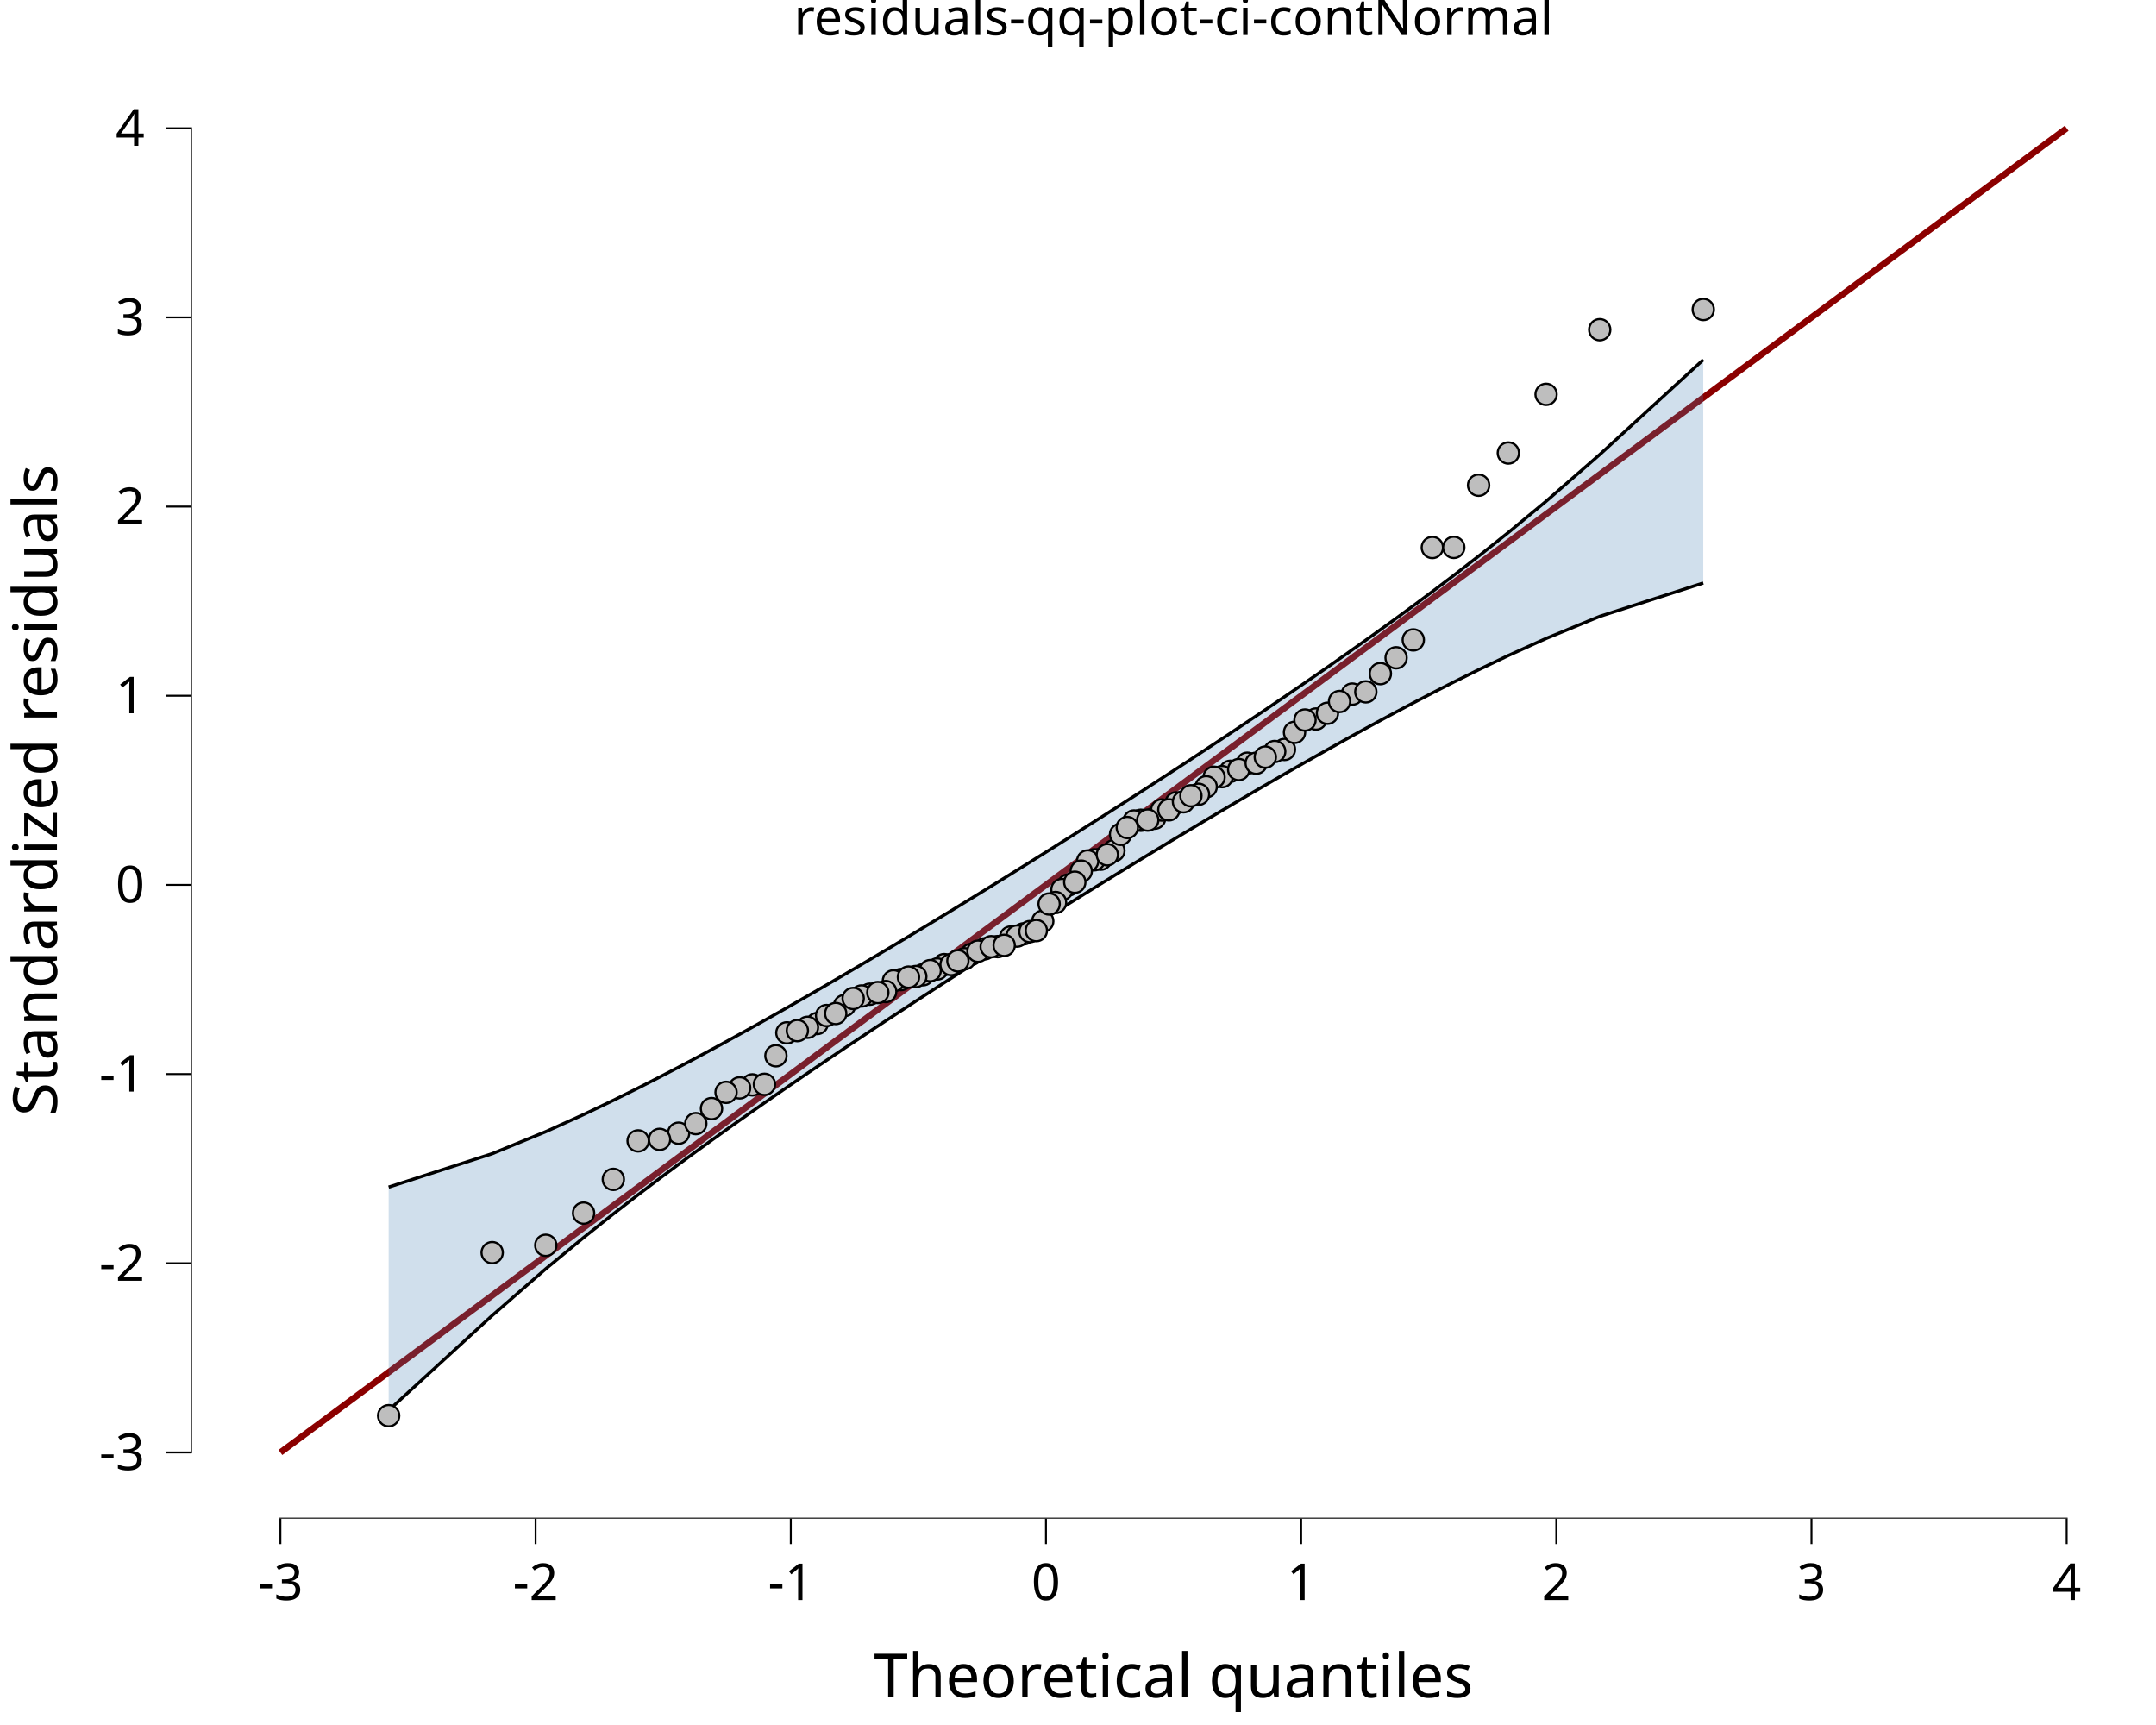
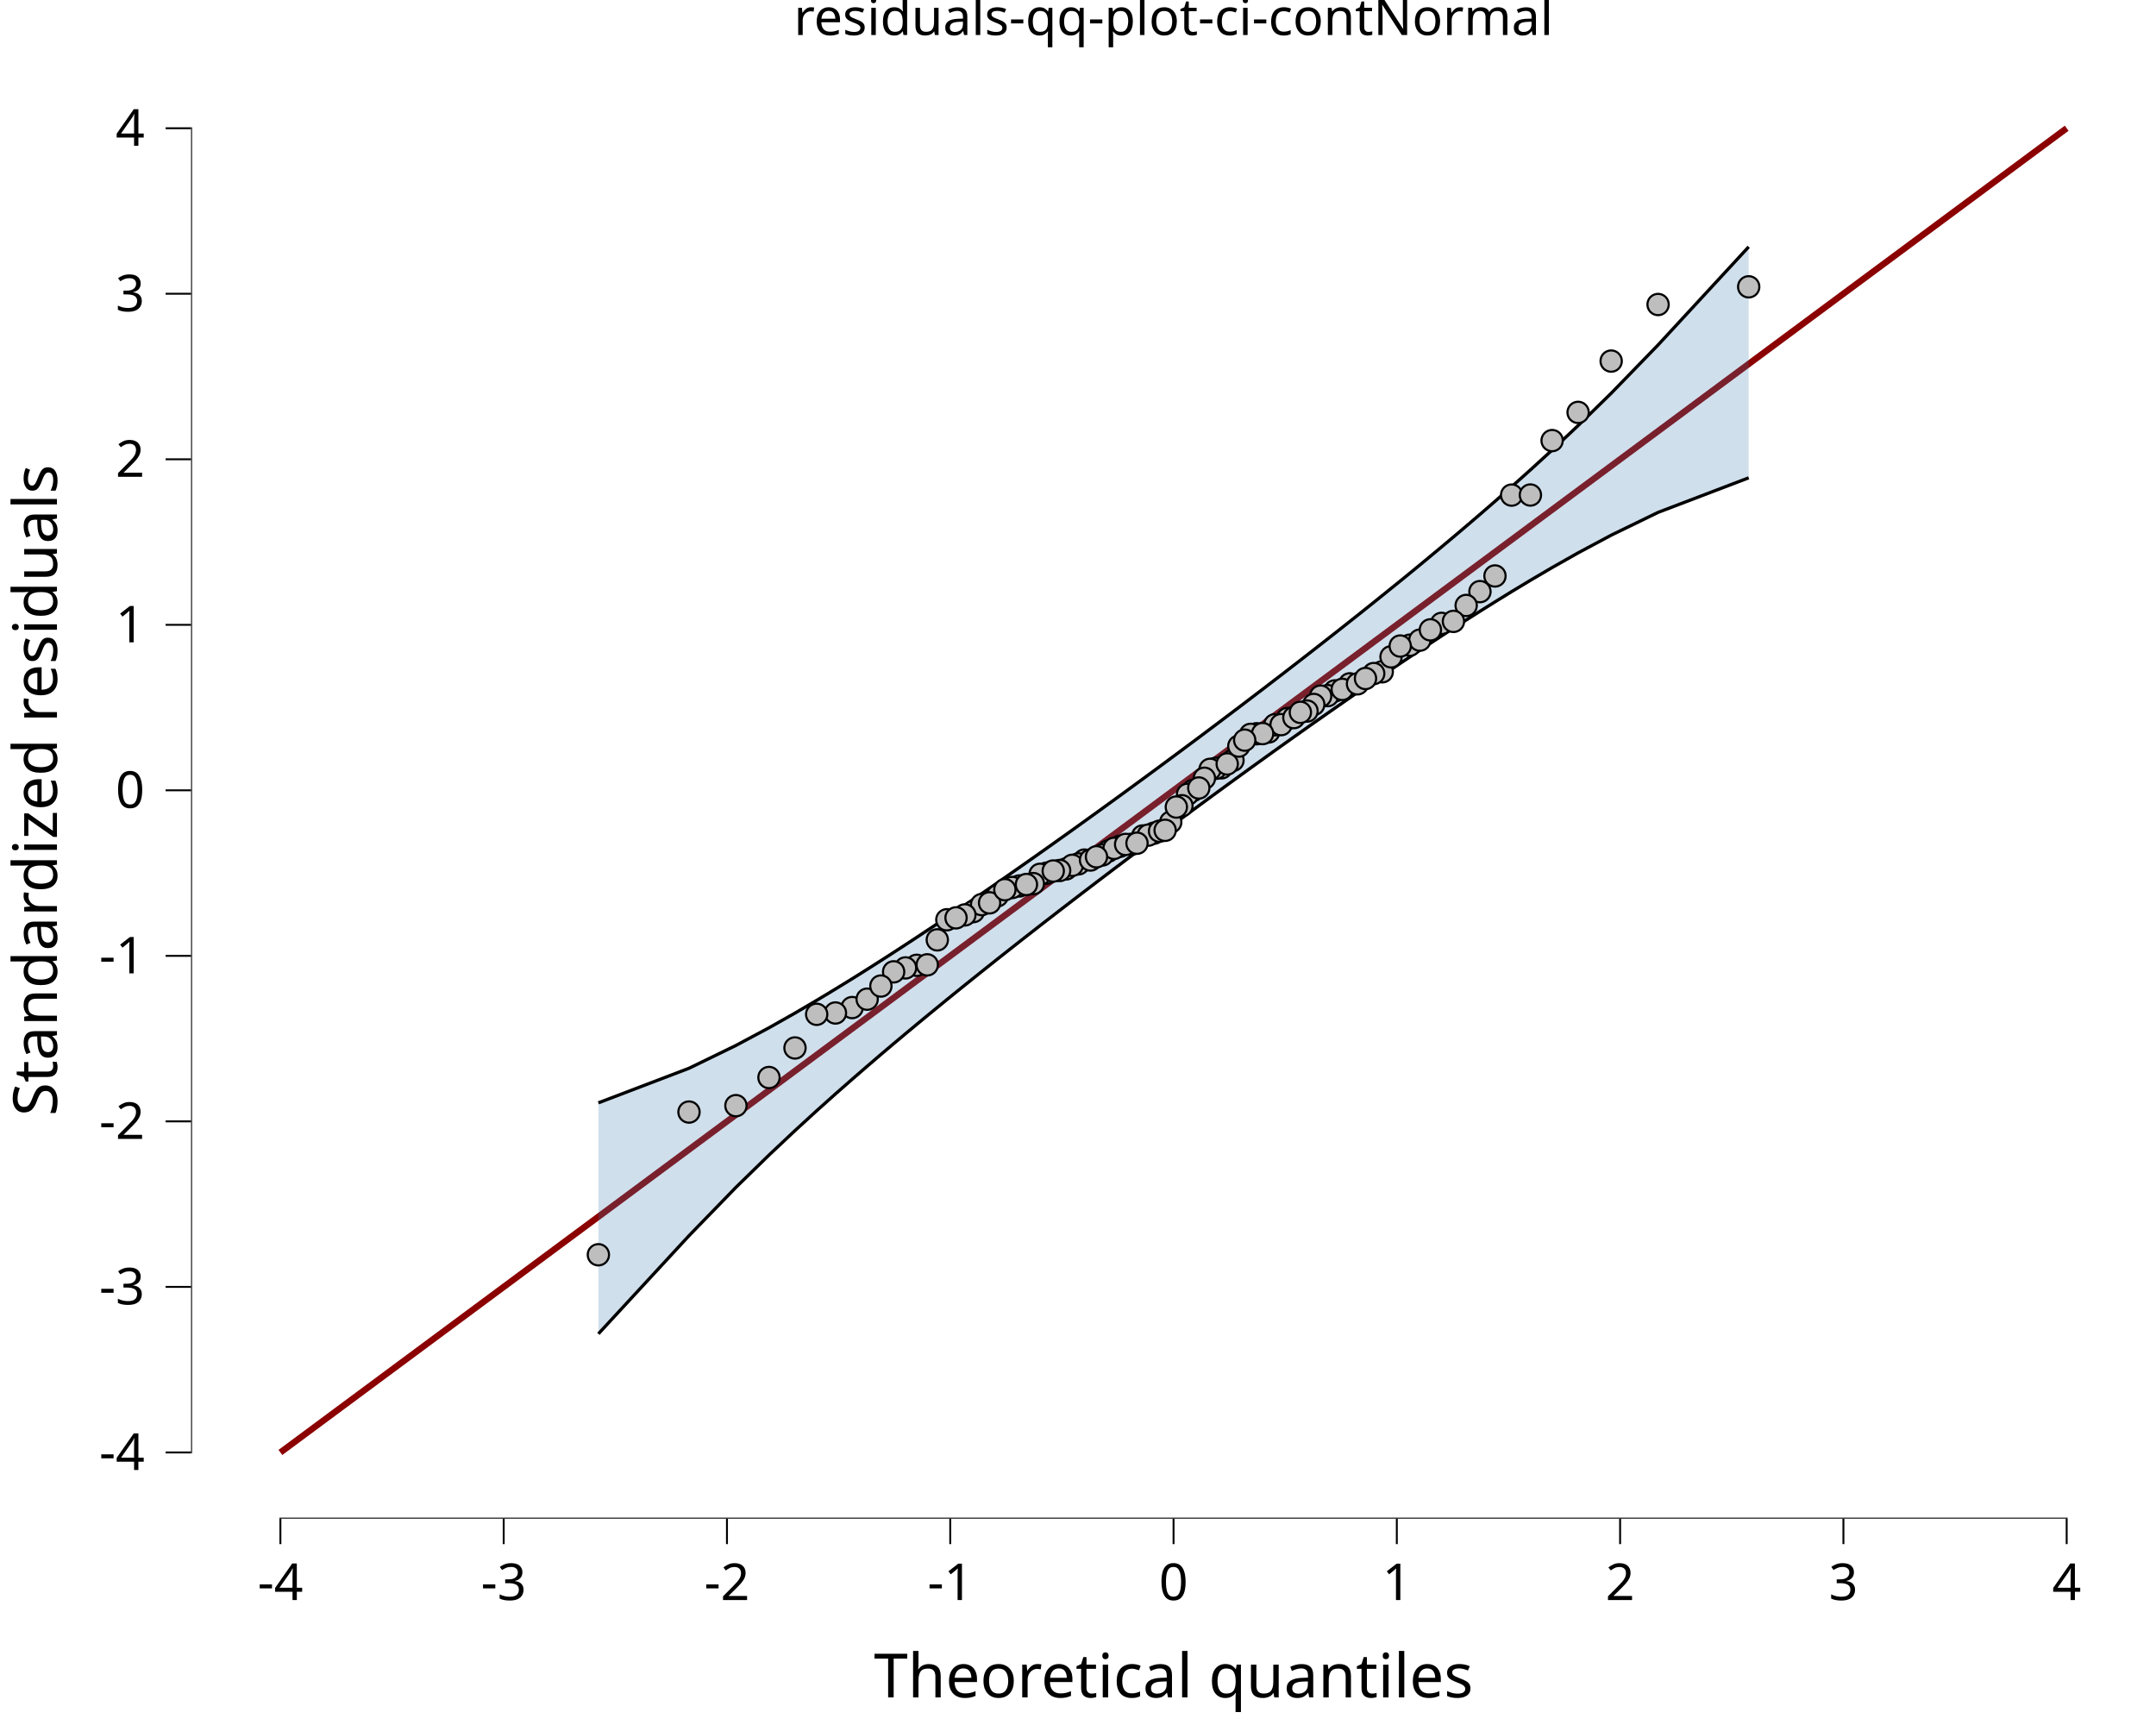
<svg xmlns="http://www.w3.org/2000/svg" class="svglite" data-engine-version="2.0" width="720.00pt" height="576.00pt" viewBox="0 0 720.00 576.00">
  <defs>
    <style type="text/css">
    .svglite line, .svglite polyline, .svglite polygon, .svglite path, .svglite rect, .svglite circle {
      fill: none;
      stroke: #000000;
      stroke-linecap: round;
      stroke-linejoin: round;
      stroke-miterlimit: 10.00;
    }
  </style>
  </defs>
  <rect width="100%" height="100%" style="stroke: none; fill: #FFFFFF;" />
  <defs>
    <clipPath id="cpMC4wMHw3MjAuMDB8MC4wMHw1NzYuMDA=">
      <rect x="0.00" y="0.00" width="720.00" height="576.00" />
    </clipPath>
  </defs>
  <g clip-path="url(#cpMC4wMHw3MjAuMDB8MC4wMHw1NzYuMDA=)">
    <rect x="0.00" y="0.00" width="720.00" height="576.00" style="stroke-width: 10.67; stroke: none;" />
  </g>
  <defs>
    <clipPath id="cpNjMuODF8NzIwLjAwfDIwLjcxfDUwNy4wOQ==">
      <rect x="63.81" y="20.71" width="656.19" height="486.39" />
    </clipPath>
  </defs>
  <g clip-path="url(#cpNjMuODF8NzIwLjAwfDIwLjcxfDUwNy4wOQ==)">
    <rect x="63.81" y="20.71" width="656.19" height="486.39" style="stroke-width: 10.67; stroke: none;" />
    <polyline points="93.64,484.99 690.17,42.82 " style="stroke-width: 2.13; stroke: #8B0000; stroke-linecap: butt;" />
-     <polygon points="129.79,396.39 164.36,385.23 182.27,377.87 194.89,372.16 204.82,367.42 213.10,363.31 220.27,359.66 226.62,356.35 232.36,353.31 237.61,350.48 242.47,347.84 247.00,345.35 251.26,342.99 255.29,340.73 259.12,338.57 262.78,336.50 266.28,334.50 269.65,332.57 272.90,330.70 276.04,328.88 279.09,327.11 282.04,325.38 284.92,323.69 287.73,322.04 290.47,320.42 293.15,318.83 295.78,317.27 298.36,315.73 300.89,314.22 303.38,312.73 305.83,311.25 308.24,309.80 310.63,308.36 312.98,306.93 315.31,305.52 317.61,304.12 319.89,302.73 322.14,301.35 324.38,299.98 326.60,298.62 328.81,297.26 331.00,295.91 333.18,294.57 335.35,293.23 337.51,291.89 339.66,290.55 341.81,289.21 343.95,287.88 346.09,286.54 348.23,285.21 350.36,283.87 352.50,282.53 354.64,281.18 356.78,279.83 358.93,278.47 361.08,277.11 363.24,275.74 365.41,274.36 367.59,272.98 369.79,271.58 371.99,270.17 374.21,268.75 376.45,267.31 378.71,265.86 380.99,264.40 383.29,262.91 385.61,261.41 387.97,259.88 390.35,258.33 392.76,256.76 395.22,255.16 397.71,253.53 400.24,251.86 402.81,250.17 405.44,248.43 408.12,246.66 410.87,244.84 413.67,242.97 416.55,241.04 419.51,239.06 422.55,237.01 425.69,234.88 428.94,232.67 432.31,230.37 435.81,227.97 439.47,225.45 443.30,222.79 447.33,219.97 451.59,216.97 456.12,213.75 460.98,210.27 466.23,206.47 471.97,202.27 478.33,197.54 485.49,192.12 493.78,185.71 503.71,177.81 516.32,167.38 534.23,151.78 568.81,120.12 568.81,194.67 534.23,205.82 516.32,213.19 503.71,218.89 493.78,223.64 485.49,227.74 478.33,231.40 471.97,234.71 466.23,237.75 460.98,240.57 456.12,243.21 451.59,245.70 447.33,248.07 443.30,250.32 439.47,252.48 435.81,254.55 432.31,256.55 428.94,258.48 425.69,260.35 422.55,262.17 419.51,263.94 416.55,265.67 413.67,267.36 410.87,269.01 408.12,270.63 405.44,272.22 402.81,273.78 400.24,275.32 397.71,276.83 395.22,278.32 392.76,279.80 390.35,281.25 387.97,282.69 385.61,284.12 383.29,285.53 380.99,286.93 378.71,288.32 376.45,289.70 374.21,291.07 371.99,292.43 369.79,293.79 367.59,295.14 365.41,296.48 363.24,297.83 361.08,299.17 358.93,300.50 356.78,301.84 354.64,303.17 352.50,304.51 350.36,305.85 348.23,307.18 346.09,308.53 343.95,309.87 341.81,311.22 339.66,312.58 337.51,313.94 335.35,315.31 333.18,316.69 331.00,318.07 328.81,319.47 326.60,320.88 324.38,322.30 322.14,323.74 319.89,325.19 317.61,326.66 315.31,328.14 312.98,329.65 310.63,331.17 308.24,332.72 305.83,334.29 303.38,335.90 300.89,337.53 298.36,339.19 295.78,340.88 293.15,342.62 290.47,344.39 287.73,346.22 284.92,348.09 282.04,350.01 279.09,352.00 276.04,354.05 272.90,356.17 269.65,358.38 266.28,360.68 262.78,363.08 259.12,365.60 255.29,368.26 251.26,371.08 247.00,374.08 242.47,377.30 237.61,380.78 232.36,384.58 226.62,388.79 220.27,393.51 213.10,398.94 204.82,405.35 194.89,413.25 182.27,423.67 164.36,439.27 129.79,470.93 " style="stroke-width: 0.00; stroke: none; stroke-linecap: butt; fill: #4682B4; fill-opacity: 0.25;" />
-     <polyline points="129.79,396.39 164.36,385.23 182.27,377.87 194.89,372.16 204.82,367.42 213.10,363.31 220.27,359.66 226.62,356.35 232.36,353.31 237.61,350.48 242.47,347.84 247.00,345.35 251.26,342.99 255.29,340.73 259.12,338.57 262.78,336.50 266.28,334.50 269.65,332.57 272.90,330.70 276.04,328.88 279.09,327.11 282.04,325.38 284.92,323.69 287.73,322.04 290.47,320.42 293.15,318.83 295.78,317.27 298.36,315.73 300.89,314.22 303.38,312.73 305.83,311.25 308.24,309.80 310.63,308.36 312.98,306.93 315.31,305.52 317.61,304.12 319.89,302.73 322.14,301.35 324.38,299.98 326.60,298.62 328.81,297.26 331.00,295.91 333.18,294.57 335.35,293.23 337.51,291.89 339.66,290.55 341.81,289.21 343.95,287.88 346.09,286.54 348.23,285.21 350.36,283.87 352.50,282.53 354.64,281.18 356.78,279.83 358.93,278.47 361.08,277.11 363.24,275.74 365.41,274.36 367.59,272.98 369.79,271.58 371.99,270.17 374.21,268.75 376.45,267.31 378.71,265.86 380.99,264.40 383.29,262.91 385.61,261.41 387.97,259.88 390.35,258.33 392.76,256.76 395.22,255.16 397.71,253.53 400.24,251.86 402.81,250.17 405.44,248.43 408.12,246.66 410.87,244.84 413.67,242.97 416.55,241.04 419.51,239.06 422.55,237.01 425.69,234.88 428.94,232.67 432.31,230.37 435.81,227.97 439.47,225.45 443.30,222.79 447.33,219.97 451.59,216.97 456.12,213.75 460.98,210.27 466.23,206.47 471.97,202.27 478.33,197.54 485.49,192.12 493.78,185.71 503.71,177.81 516.32,167.38 534.23,151.78 568.81,120.12 " style="stroke-width: 1.07; stroke-linecap: butt;" />
-     <polyline points="568.81,194.67 534.23,205.82 516.32,213.19 503.71,218.89 493.78,223.64 485.49,227.74 478.33,231.40 471.97,234.71 466.23,237.75 460.98,240.57 456.12,243.21 451.59,245.70 447.33,248.07 443.30,250.32 439.47,252.48 435.81,254.55 432.31,256.55 428.94,258.48 425.69,260.35 422.55,262.17 419.51,263.94 416.55,265.67 413.67,267.36 410.87,269.01 408.12,270.63 405.44,272.22 402.81,273.78 400.24,275.32 397.71,276.83 395.22,278.32 392.76,279.80 390.35,281.25 387.97,282.69 385.61,284.12 383.29,285.53 380.99,286.93 378.71,288.32 376.45,289.70 374.21,291.07 371.99,292.43 369.79,293.79 367.59,295.14 365.41,296.48 363.24,297.83 361.08,299.17 358.93,300.50 356.78,301.84 354.64,303.17 352.50,304.51 350.36,305.85 348.23,307.18 346.09,308.53 343.95,309.87 341.81,311.22 339.66,312.58 337.51,313.94 335.35,315.31 333.18,316.69 331.00,318.07 328.81,319.47 326.60,320.88 324.38,322.30 322.14,323.74 319.89,325.19 317.61,326.66 315.31,328.14 312.98,329.65 310.63,331.17 308.24,332.72 305.83,334.29 303.38,335.90 300.89,337.53 298.36,339.19 295.78,340.88 293.15,342.62 290.47,344.39 287.73,346.22 284.92,348.09 282.04,350.01 279.09,352.00 276.04,354.05 272.90,356.17 269.65,358.38 266.28,360.68 262.78,363.08 259.12,365.60 255.29,368.26 251.26,371.08 247.00,374.08 242.47,377.30 237.61,380.78 232.36,384.58 226.62,388.79 220.27,393.51 213.10,398.94 204.82,405.35 194.89,413.25 182.27,423.67 164.36,439.27 129.79,470.93 " style="stroke-width: 1.07; stroke-linecap: butt;" />
-     <circle cx="439.47" cy="240.09" r="3.56" style="stroke-width: 0.71; fill: #BEBEBE;" />
-     <circle cx="204.82" cy="393.81" r="3.56" style="stroke-width: 0.71; fill: #BEBEBE;" />
-     <circle cx="478.33" cy="182.82" r="3.56" style="stroke-width: 0.71; fill: #BEBEBE;" />
-     <circle cx="471.97" cy="213.68" r="3.56" style="stroke-width: 0.71; fill: #BEBEBE;" />
-     <circle cx="328.81" cy="316.84" r="3.56" style="stroke-width: 0.71; fill: #BEBEBE;" />
-     <circle cx="226.62" cy="378.39" r="3.56" style="stroke-width: 0.71; fill: #BEBEBE;" />
-     <circle cx="308.24" cy="325.49" r="3.56" style="stroke-width: 0.71; fill: #BEBEBE;" />
-     <circle cx="315.31" cy="322.10" r="3.56" style="stroke-width: 0.71; fill: #BEBEBE;" />
-     <circle cx="367.59" cy="286.90" r="3.56" style="stroke-width: 0.71; fill: #BEBEBE;" />
-     <circle cx="290.47" cy="331.98" r="3.56" style="stroke-width: 0.71; fill: #BEBEBE;" />
-     <circle cx="428.94" cy="250.25" r="3.56" style="stroke-width: 0.71; fill: #BEBEBE;" />
-     <circle cx="432.31" cy="244.54" r="3.56" style="stroke-width: 0.71; fill: #BEBEBE;" />
-     <circle cx="251.26" cy="362.26" r="3.56" style="stroke-width: 0.71; fill: #BEBEBE;" />
-     <circle cx="333.18" cy="316.09" r="3.56" style="stroke-width: 0.71; fill: #BEBEBE;" />
-     <circle cx="182.27" cy="415.82" r="3.56" style="stroke-width: 0.71; fill: #BEBEBE;" />
-     <circle cx="312.98" cy="323.56" r="3.56" style="stroke-width: 0.71; fill: #BEBEBE;" />
-     <circle cx="410.87" cy="257.55" r="3.56" style="stroke-width: 0.71; fill: #BEBEBE;" />
-     <circle cx="416.55" cy="254.85" r="3.56" style="stroke-width: 0.71; fill: #BEBEBE;" />
-     <circle cx="247.00" cy="363.26" r="3.56" style="stroke-width: 0.71; fill: #BEBEBE;" />
-     <circle cx="466.23" cy="219.65" r="3.56" style="stroke-width: 0.71; fill: #BEBEBE;" />
-     <circle cx="310.63" cy="324.10" r="3.56" style="stroke-width: 0.71; fill: #BEBEBE;" />
-     <circle cx="341.81" cy="311.83" r="3.56" style="stroke-width: 0.71; fill: #BEBEBE;" />
-     <circle cx="365.41" cy="287.10" r="3.56" style="stroke-width: 0.71; fill: #BEBEBE;" />
-     <circle cx="363.24" cy="287.48" r="3.56" style="stroke-width: 0.71; fill: #BEBEBE;" />
-     <circle cx="516.32" cy="131.68" r="3.56" style="stroke-width: 0.71; fill: #BEBEBE;" />
-     <circle cx="356.78" cy="295.52" r="3.56" style="stroke-width: 0.71; fill: #BEBEBE;" />
-     <circle cx="354.64" cy="297.03" r="3.56" style="stroke-width: 0.71; fill: #BEBEBE;" />
-     <circle cx="232.36" cy="375.19" r="3.56" style="stroke-width: 0.71; fill: #BEBEBE;" />
-     <circle cx="443.30" cy="238.17" r="3.56" style="stroke-width: 0.71; fill: #BEBEBE;" />
-     <circle cx="385.61" cy="273.21" r="3.56" style="stroke-width: 0.71; fill: #BEBEBE;" />
-     <circle cx="242.47" cy="364.75" r="3.56" style="stroke-width: 0.71; fill: #BEBEBE;" />
-     <circle cx="352.50" cy="301.36" r="3.56" style="stroke-width: 0.71; fill: #BEBEBE;" />
-     <circle cx="435.81" cy="240.43" r="3.56" style="stroke-width: 0.71; fill: #BEBEBE;" />
-     <circle cx="392.76" cy="268.09" r="3.56" style="stroke-width: 0.71; fill: #BEBEBE;" />
-     <circle cx="317.61" cy="322.08" r="3.56" style="stroke-width: 0.71; fill: #BEBEBE;" />
-     <circle cx="451.59" cy="231.77" r="3.56" style="stroke-width: 0.71; fill: #BEBEBE;" />
-     <circle cx="348.23" cy="307.61" r="3.56" style="stroke-width: 0.71; fill: #BEBEBE;" />
-     <circle cx="485.49" cy="182.78" r="3.56" style="stroke-width: 0.71; fill: #BEBEBE;" />
-     <circle cx="350.36" cy="301.86" r="3.56" style="stroke-width: 0.71; fill: #BEBEBE;" />
-     <circle cx="324.38" cy="318.68" r="3.56" style="stroke-width: 0.71; fill: #BEBEBE;" />
-     <circle cx="272.90" cy="341.77" r="3.56" style="stroke-width: 0.71; fill: #BEBEBE;" />
-     <circle cx="237.61" cy="370.17" r="3.56" style="stroke-width: 0.71; fill: #BEBEBE;" />
-     <circle cx="322.14" cy="320.15" r="3.56" style="stroke-width: 0.71; fill: #BEBEBE;" />
-     <circle cx="337.51" cy="312.90" r="3.56" style="stroke-width: 0.71; fill: #BEBEBE;" />
-     <circle cx="276.04" cy="339.10" r="3.56" style="stroke-width: 0.71; fill: #BEBEBE;" />
-     <circle cx="460.98" cy="224.94" r="3.56" style="stroke-width: 0.71; fill: #BEBEBE;" />
-     <circle cx="326.60" cy="317.63" r="3.56" style="stroke-width: 0.71; fill: #BEBEBE;" />
-     <circle cx="425.69" cy="250.93" r="3.56" style="stroke-width: 0.71; fill: #BEBEBE;" />
-     <circle cx="129.79" cy="472.72" r="3.56" style="stroke-width: 0.71; fill: #BEBEBE;" />
-     <circle cx="371.99" cy="284.05" r="3.56" style="stroke-width: 0.71; fill: #BEBEBE;" />
-     <circle cx="300.89" cy="327.09" r="3.56" style="stroke-width: 0.71; fill: #BEBEBE;" />
-     <circle cx="220.27" cy="380.45" r="3.56" style="stroke-width: 0.71; fill: #BEBEBE;" />
-     <circle cx="456.12" cy="231.02" r="3.56" style="stroke-width: 0.71; fill: #BEBEBE;" />
-     <circle cx="339.66" cy="312.58" r="3.56" style="stroke-width: 0.71; fill: #BEBEBE;" />
-     <circle cx="568.81" cy="103.34" r="3.56" style="stroke-width: 0.71; fill: #BEBEBE;" />
-     <circle cx="282.04" cy="335.76" r="3.56" style="stroke-width: 0.71; fill: #BEBEBE;" />
-     <circle cx="380.99" cy="273.89" r="3.56" style="stroke-width: 0.71; fill: #BEBEBE;" />
-     <circle cx="387.97" cy="270.47" r="3.56" style="stroke-width: 0.71; fill: #BEBEBE;" />
-     <circle cx="369.79" cy="285.42" r="3.56" style="stroke-width: 0.71; fill: #BEBEBE;" />
-     <circle cx="408.12" cy="259.34" r="3.56" style="stroke-width: 0.71; fill: #BEBEBE;" />
-     <circle cx="447.33" cy="234.24" r="3.56" style="stroke-width: 0.71; fill: #BEBEBE;" />
-     <circle cx="255.29" cy="362.07" r="3.56" style="stroke-width: 0.71; fill: #BEBEBE;" />
-     <circle cx="213.10" cy="380.96" r="3.56" style="stroke-width: 0.71; fill: #BEBEBE;" />
-     <circle cx="503.71" cy="151.26" r="3.56" style="stroke-width: 0.71; fill: #BEBEBE;" />
-     <circle cx="390.35" cy="270.42" r="3.56" style="stroke-width: 0.71; fill: #BEBEBE;" />
-     <circle cx="269.65" cy="343.03" r="3.56" style="stroke-width: 0.71; fill: #BEBEBE;" />
-     <circle cx="493.78" cy="162.02" r="3.56" style="stroke-width: 0.71; fill: #BEBEBE;" />
-     <circle cx="405.44" cy="259.54" r="3.56" style="stroke-width: 0.71; fill: #BEBEBE;" />
-     <circle cx="279.09" cy="338.42" r="3.56" style="stroke-width: 0.71; fill: #BEBEBE;" />
-     <circle cx="413.67" cy="256.96" r="3.56" style="stroke-width: 0.71; fill: #BEBEBE;" />
-     <circle cx="298.36" cy="327.53" r="3.56" style="stroke-width: 0.71; fill: #BEBEBE;" />
-     <circle cx="287.73" cy="332.57" r="3.56" style="stroke-width: 0.71; fill: #BEBEBE;" />
-     <circle cx="361.08" cy="290.88" r="3.56" style="stroke-width: 0.71; fill: #BEBEBE;" />
-     <circle cx="262.78" cy="344.88" r="3.56" style="stroke-width: 0.71; fill: #BEBEBE;" />
-     <circle cx="164.36" cy="418.27" r="3.56" style="stroke-width: 0.71; fill: #BEBEBE;" />
-     <circle cx="395.22" cy="267.73" r="3.56" style="stroke-width: 0.71; fill: #BEBEBE;" />
-     <circle cx="305.83" cy="326.08" r="3.56" style="stroke-width: 0.71; fill: #BEBEBE;" />
-     <circle cx="402.81" cy="262.72" r="3.56" style="stroke-width: 0.71; fill: #BEBEBE;" />
-     <circle cx="259.12" cy="352.54" r="3.56" style="stroke-width: 0.71; fill: #BEBEBE;" />
-     <circle cx="400.24" cy="265.23" r="3.56" style="stroke-width: 0.71; fill: #BEBEBE;" />
-     <circle cx="295.78" cy="331.09" r="3.56" style="stroke-width: 0.71; fill: #BEBEBE;" />
-     <circle cx="419.51" cy="254.85" r="3.56" style="stroke-width: 0.71; fill: #BEBEBE;" />
-     <circle cx="534.23" cy="110.09" r="3.56" style="stroke-width: 0.71; fill: #BEBEBE;" />
-     <circle cx="343.95" cy="311.07" r="3.56" style="stroke-width: 0.71; fill: #BEBEBE;" />
-     <circle cx="303.38" cy="326.27" r="3.56" style="stroke-width: 0.71; fill: #BEBEBE;" />
-     <circle cx="378.71" cy="274.13" r="3.56" style="stroke-width: 0.71; fill: #BEBEBE;" />
-     <circle cx="383.29" cy="273.84" r="3.56" style="stroke-width: 0.71; fill: #BEBEBE;" />
-     <circle cx="374.21" cy="278.60" r="3.56" style="stroke-width: 0.71; fill: #BEBEBE;" />
-     <circle cx="266.28" cy="344.14" r="3.56" style="stroke-width: 0.71; fill: #BEBEBE;" />
-     <circle cx="284.92" cy="333.40" r="3.56" style="stroke-width: 0.71; fill: #BEBEBE;" />
-     <circle cx="194.89" cy="405.07" r="3.56" style="stroke-width: 0.71; fill: #BEBEBE;" />
-     <circle cx="346.09" cy="310.74" r="3.56" style="stroke-width: 0.71; fill: #BEBEBE;" />
-     <circle cx="376.45" cy="276.32" r="3.56" style="stroke-width: 0.71; fill: #BEBEBE;" />
-     <circle cx="331.00" cy="316.12" r="3.56" style="stroke-width: 0.71; fill: #BEBEBE;" />
-     <circle cx="358.93" cy="294.58" r="3.56" style="stroke-width: 0.71; fill: #BEBEBE;" />
-     <circle cx="422.55" cy="252.81" r="3.56" style="stroke-width: 0.71; fill: #BEBEBE;" />
-     <circle cx="335.35" cy="315.67" r="3.56" style="stroke-width: 0.71; fill: #BEBEBE;" />
-     <circle cx="319.89" cy="320.85" r="3.56" style="stroke-width: 0.71; fill: #BEBEBE;" />
-     <circle cx="293.15" cy="331.42" r="3.56" style="stroke-width: 0.71; fill: #BEBEBE;" />
-     <circle cx="397.71" cy="265.72" r="3.56" style="stroke-width: 0.71; fill: #BEBEBE;" />
+     <polygon points="199.83,368.25 230.09,356.71 245.76,349.09 256.80,343.19 265.49,338.28 272.73,334.03 279.00,330.25 284.57,326.83 289.59,323.68 294.18,320.76 298.43,318.03 302.40,315.45 306.13,313.00 309.65,310.67 313.01,308.44 316.20,306.29 319.27,304.23 322.22,302.23 325.06,300.29 327.81,298.41 330.47,296.58 333.06,294.79 335.58,293.04 338.03,291.33 340.43,289.66 342.78,288.01 345.08,286.40 347.33,284.81 349.55,283.24 351.73,281.70 353.87,280.17 355.99,278.67 358.07,277.18 360.13,275.70 362.16,274.24 364.18,272.79 366.17,271.36 368.15,269.93 370.10,268.51 372.05,267.10 373.98,265.70 375.90,264.30 377.80,262.91 379.70,261.52 381.59,260.14 383.48,258.75 385.36,257.37 387.23,255.99 389.10,254.61 390.97,253.22 392.84,251.84 394.71,250.45 396.58,249.06 398.46,247.66 400.34,246.26 402.22,244.85 404.11,243.43 406.01,242.01 407.92,240.57 409.83,239.13 411.76,237.67 413.71,236.20 415.67,234.71 417.64,233.21 419.63,231.69 421.65,230.16 423.68,228.60 425.74,227.02 427.83,225.42 429.94,223.79 432.09,222.13 434.26,220.45 436.48,218.73 438.73,216.97 441.03,215.18 443.38,213.34 445.78,211.46 448.24,209.52 450.75,207.53 453.34,205.48 456.01,203.35 458.75,201.16 461.60,198.87 464.54,196.49 467.61,194.01 470.81,191.40 474.16,188.65 477.68,185.73 481.41,182.63 485.38,179.30 489.63,175.70 494.23,171.76 499.25,167.41 504.81,162.52 511.08,156.91 518.33,150.28 527.01,142.11 538.05,131.32 553.72,115.18 583.98,82.42 583.98,159.55 553.72,171.09 538.05,178.71 527.01,184.61 518.33,189.52 511.08,193.77 504.81,197.55 499.25,200.98 494.23,204.12 489.63,207.04 485.38,209.77 481.41,212.35 477.68,214.80 474.16,217.13 470.81,219.36 467.61,221.51 464.54,223.57 461.60,225.57 458.75,227.51 456.01,229.39 453.34,231.23 450.75,233.01 448.24,234.76 445.78,236.47 443.38,238.14 441.03,239.79 438.73,241.40 436.48,242.99 434.26,244.56 432.09,246.10 429.94,247.63 427.83,249.13 425.74,250.62 423.68,252.10 421.65,253.56 419.63,255.01 417.64,256.44 415.67,257.87 413.71,259.29 411.76,260.70 409.83,262.10 407.92,263.50 406.01,264.89 404.11,266.28 402.22,267.67 400.34,269.05 398.46,270.43 396.58,271.81 394.71,273.19 392.84,274.58 390.97,275.96 389.10,277.35 387.23,278.74 385.36,280.14 383.48,281.54 381.59,282.95 379.70,284.37 377.80,285.80 375.90,287.23 373.98,288.68 372.05,290.13 370.10,291.61 368.15,293.09 366.17,294.59 364.18,296.11 362.16,297.65 360.13,299.20 358.07,300.78 355.99,302.38 353.87,304.01 351.73,305.67 349.55,307.35 347.33,309.07 345.08,310.83 342.78,312.62 340.43,314.46 338.03,316.35 335.58,318.28 333.06,320.27 330.47,322.33 327.81,324.45 325.06,326.65 322.22,328.93 319.27,331.31 316.20,333.80 313.01,336.41 309.65,339.16 306.13,342.07 302.40,345.17 298.43,348.50 294.18,352.10 289.59,356.04 284.57,360.39 279.00,365.28 272.73,370.89 265.49,377.52 256.80,385.70 245.76,396.48 230.09,412.62 199.83,445.38 " style="stroke-width: 0.00; stroke: none; stroke-linecap: butt; fill: #4682B4; fill-opacity: 0.25;" />
+     <polyline points="199.83,368.25 230.09,356.71 245.76,349.09 256.80,343.19 265.49,338.28 272.73,334.03 279.00,330.25 284.57,326.83 289.59,323.68 294.18,320.76 298.43,318.03 302.40,315.45 306.13,313.00 309.65,310.67 313.01,308.44 316.20,306.29 319.27,304.23 322.22,302.23 325.06,300.29 327.81,298.41 330.47,296.58 333.06,294.79 335.58,293.04 338.03,291.33 340.43,289.66 342.78,288.01 345.08,286.40 347.33,284.81 349.55,283.24 351.73,281.70 353.87,280.17 355.99,278.67 358.07,277.18 360.13,275.70 362.16,274.24 364.18,272.79 366.17,271.36 368.15,269.93 370.10,268.51 372.05,267.10 373.98,265.70 375.90,264.30 377.80,262.91 379.70,261.52 381.59,260.14 383.48,258.75 385.36,257.37 387.23,255.99 389.10,254.61 390.97,253.22 392.84,251.84 394.71,250.45 396.58,249.06 398.46,247.66 400.34,246.26 402.22,244.85 404.11,243.43 406.01,242.01 407.92,240.57 409.83,239.13 411.76,237.67 413.71,236.20 415.67,234.71 417.64,233.21 419.63,231.69 421.65,230.16 423.68,228.60 425.74,227.02 427.83,225.42 429.94,223.79 432.09,222.13 434.26,220.45 436.48,218.73 438.73,216.97 441.03,215.18 443.38,213.34 445.78,211.46 448.24,209.52 450.75,207.53 453.34,205.48 456.01,203.35 458.75,201.16 461.60,198.87 464.54,196.49 467.61,194.01 470.81,191.40 474.16,188.65 477.68,185.73 481.41,182.63 485.38,179.30 489.63,175.70 494.23,171.76 499.25,167.41 504.81,162.52 511.08,156.91 518.33,150.28 527.01,142.11 538.05,131.32 553.72,115.18 583.98,82.42 " style="stroke-width: 1.07; stroke-linecap: butt;" />
+     <polyline points="583.98,159.55 553.72,171.09 538.05,178.71 527.01,184.61 518.33,189.52 511.08,193.77 504.81,197.55 499.25,200.98 494.23,204.12 489.63,207.04 485.38,209.77 481.41,212.35 477.68,214.80 474.16,217.13 470.81,219.36 467.61,221.51 464.54,223.57 461.60,225.57 458.75,227.51 456.01,229.39 453.34,231.23 450.75,233.01 448.24,234.76 445.78,236.47 443.38,238.14 441.03,239.79 438.73,241.40 436.48,242.99 434.26,244.56 432.09,246.10 429.94,247.63 427.83,249.13 425.74,250.62 423.68,252.10 421.65,253.56 419.63,255.01 417.64,256.44 415.67,257.87 413.71,259.29 411.76,260.70 409.83,262.10 407.92,263.50 406.01,264.89 404.11,266.28 402.22,267.67 400.34,269.05 398.46,270.43 396.58,271.81 394.71,273.19 392.84,274.58 390.97,275.96 389.10,277.35 387.23,278.74 385.36,280.14 383.48,281.54 381.59,282.95 379.70,284.37 377.80,285.80 375.90,287.23 373.98,288.68 372.05,290.13 370.10,291.61 368.15,293.09 366.17,294.59 364.18,296.11 362.16,297.65 360.13,299.20 358.07,300.78 355.99,302.38 353.87,304.01 351.73,305.67 349.55,307.35 347.33,309.07 345.08,310.83 342.78,312.62 340.43,314.46 338.03,316.35 335.58,318.28 333.06,320.27 330.47,322.33 327.81,324.45 325.06,326.65 322.22,328.93 319.27,331.31 316.20,333.80 313.01,336.41 309.65,339.16 306.13,342.07 302.40,345.17 298.43,348.50 294.18,352.10 289.59,356.04 284.57,360.39 279.00,365.28 272.73,370.89 265.49,377.52 256.80,385.70 245.76,396.48 230.09,412.62 199.83,445.38 " style="stroke-width: 1.07; stroke-linecap: butt;" />
+     <circle cx="470.81" cy="215.43" r="3.56" style="stroke-width: 0.71; fill: #BEBEBE;" />
+     <circle cx="265.49" cy="349.93" r="3.56" style="stroke-width: 0.71; fill: #BEBEBE;" />
+     <circle cx="504.81" cy="165.32" r="3.56" style="stroke-width: 0.71; fill: #BEBEBE;" />
+     <circle cx="499.25" cy="192.32" r="3.56" style="stroke-width: 0.71; fill: #BEBEBE;" />
+     <circle cx="373.98" cy="282.59" r="3.56" style="stroke-width: 0.71; fill: #BEBEBE;" />
+     <circle cx="284.57" cy="336.44" r="3.56" style="stroke-width: 0.71; fill: #BEBEBE;" />
+     <circle cx="355.99" cy="290.15" r="3.56" style="stroke-width: 0.71; fill: #BEBEBE;" />
+     <circle cx="362.16" cy="287.19" r="3.56" style="stroke-width: 0.71; fill: #BEBEBE;" />
+     <circle cx="407.92" cy="256.39" r="3.56" style="stroke-width: 0.71; fill: #BEBEBE;" />
+     <circle cx="340.43" cy="295.83" r="3.56" style="stroke-width: 0.71; fill: #BEBEBE;" />
+     <circle cx="461.60" cy="224.32" r="3.56" style="stroke-width: 0.71; fill: #BEBEBE;" />
+     <circle cx="464.54" cy="219.32" r="3.56" style="stroke-width: 0.71; fill: #BEBEBE;" />
+     <circle cx="306.13" cy="322.33" r="3.56" style="stroke-width: 0.71; fill: #BEBEBE;" />
+     <circle cx="377.80" cy="281.93" r="3.56" style="stroke-width: 0.71; fill: #BEBEBE;" />
+     <circle cx="245.76" cy="369.19" r="3.56" style="stroke-width: 0.71; fill: #BEBEBE;" />
+     <circle cx="360.13" cy="288.47" r="3.56" style="stroke-width: 0.71; fill: #BEBEBE;" />
+     <circle cx="445.78" cy="230.70" r="3.56" style="stroke-width: 0.71; fill: #BEBEBE;" />
+     <circle cx="450.75" cy="228.35" r="3.56" style="stroke-width: 0.71; fill: #BEBEBE;" />
+     <circle cx="302.40" cy="323.20" r="3.56" style="stroke-width: 0.71; fill: #BEBEBE;" />
+     <circle cx="494.23" cy="197.55" r="3.56" style="stroke-width: 0.71; fill: #BEBEBE;" />
+     <circle cx="358.07" cy="288.94" r="3.56" style="stroke-width: 0.71; fill: #BEBEBE;" />
+     <circle cx="385.36" cy="278.21" r="3.56" style="stroke-width: 0.71; fill: #BEBEBE;" />
+     <circle cx="406.01" cy="256.56" r="3.56" style="stroke-width: 0.71; fill: #BEBEBE;" />
+     <circle cx="404.11" cy="256.89" r="3.56" style="stroke-width: 0.71; fill: #BEBEBE;" />
+     <circle cx="538.05" cy="120.57" r="3.56" style="stroke-width: 0.71; fill: #BEBEBE;" />
+     <circle cx="398.46" cy="263.93" r="3.56" style="stroke-width: 0.71; fill: #BEBEBE;" />
+     <circle cx="396.58" cy="265.25" r="3.56" style="stroke-width: 0.71; fill: #BEBEBE;" />
+     <circle cx="289.59" cy="333.64" r="3.56" style="stroke-width: 0.71; fill: #BEBEBE;" />
+     <circle cx="474.16" cy="213.75" r="3.56" style="stroke-width: 0.71; fill: #BEBEBE;" />
+     <circle cx="423.68" cy="244.42" r="3.56" style="stroke-width: 0.71; fill: #BEBEBE;" />
+     <circle cx="298.43" cy="324.51" r="3.56" style="stroke-width: 0.71; fill: #BEBEBE;" />
+     <circle cx="394.71" cy="269.04" r="3.56" style="stroke-width: 0.71; fill: #BEBEBE;" />
+     <circle cx="467.61" cy="215.72" r="3.56" style="stroke-width: 0.71; fill: #BEBEBE;" />
+     <circle cx="429.94" cy="239.93" r="3.56" style="stroke-width: 0.71; fill: #BEBEBE;" />
+     <circle cx="364.18" cy="287.17" r="3.56" style="stroke-width: 0.71; fill: #BEBEBE;" />
+     <circle cx="481.41" cy="208.15" r="3.56" style="stroke-width: 0.71; fill: #BEBEBE;" />
+     <circle cx="390.97" cy="274.51" r="3.56" style="stroke-width: 0.71; fill: #BEBEBE;" />
+     <circle cx="511.08" cy="165.29" r="3.56" style="stroke-width: 0.71; fill: #BEBEBE;" />
+     <circle cx="392.84" cy="269.48" r="3.56" style="stroke-width: 0.71; fill: #BEBEBE;" />
+     <circle cx="370.10" cy="284.20" r="3.56" style="stroke-width: 0.71; fill: #BEBEBE;" />
+     <circle cx="325.06" cy="304.40" r="3.56" style="stroke-width: 0.71; fill: #BEBEBE;" />
+     <circle cx="294.18" cy="329.25" r="3.56" style="stroke-width: 0.71; fill: #BEBEBE;" />
+     <circle cx="368.15" cy="285.48" r="3.56" style="stroke-width: 0.71; fill: #BEBEBE;" />
+     <circle cx="381.59" cy="279.14" r="3.56" style="stroke-width: 0.71; fill: #BEBEBE;" />
+     <circle cx="327.81" cy="302.06" r="3.56" style="stroke-width: 0.71; fill: #BEBEBE;" />
+     <circle cx="489.63" cy="202.17" r="3.56" style="stroke-width: 0.71; fill: #BEBEBE;" />
+     <circle cx="372.05" cy="283.28" r="3.56" style="stroke-width: 0.71; fill: #BEBEBE;" />
+     <circle cx="458.75" cy="224.91" r="3.56" style="stroke-width: 0.71; fill: #BEBEBE;" />
+     <circle cx="199.83" cy="418.98" r="3.56" style="stroke-width: 0.71; fill: #BEBEBE;" />
+     <circle cx="411.76" cy="253.89" r="3.56" style="stroke-width: 0.71; fill: #BEBEBE;" />
+     <circle cx="349.55" cy="291.55" r="3.56" style="stroke-width: 0.71; fill: #BEBEBE;" />
+     <circle cx="279.00" cy="338.25" r="3.56" style="stroke-width: 0.71; fill: #BEBEBE;" />
+     <circle cx="485.38" cy="207.49" r="3.56" style="stroke-width: 0.71; fill: #BEBEBE;" />
+     <circle cx="383.48" cy="278.86" r="3.56" style="stroke-width: 0.71; fill: #BEBEBE;" />
+     <circle cx="583.98" cy="95.77" r="3.56" style="stroke-width: 0.71; fill: #BEBEBE;" />
+     <circle cx="333.06" cy="299.14" r="3.56" style="stroke-width: 0.71; fill: #BEBEBE;" />
+     <circle cx="419.63" cy="245.01" r="3.56" style="stroke-width: 0.71; fill: #BEBEBE;" />
+     <circle cx="425.74" cy="242.01" r="3.56" style="stroke-width: 0.71; fill: #BEBEBE;" />
+     <circle cx="409.83" cy="255.09" r="3.56" style="stroke-width: 0.71; fill: #BEBEBE;" />
+     <circle cx="443.38" cy="232.28" r="3.56" style="stroke-width: 0.71; fill: #BEBEBE;" />
+     <circle cx="477.68" cy="210.31" r="3.56" style="stroke-width: 0.71; fill: #BEBEBE;" />
+     <circle cx="309.65" cy="322.17" r="3.56" style="stroke-width: 0.71; fill: #BEBEBE;" />
+     <circle cx="272.73" cy="338.69" r="3.56" style="stroke-width: 0.71; fill: #BEBEBE;" />
+     <circle cx="527.01" cy="137.70" r="3.56" style="stroke-width: 0.71; fill: #BEBEBE;" />
+     <circle cx="427.83" cy="241.97" r="3.56" style="stroke-width: 0.71; fill: #BEBEBE;" />
+     <circle cx="322.22" cy="305.50" r="3.56" style="stroke-width: 0.71; fill: #BEBEBE;" />
+     <circle cx="518.33" cy="147.12" r="3.56" style="stroke-width: 0.71; fill: #BEBEBE;" />
+     <circle cx="441.03" cy="232.45" r="3.56" style="stroke-width: 0.71; fill: #BEBEBE;" />
+     <circle cx="330.47" cy="301.47" r="3.56" style="stroke-width: 0.71; fill: #BEBEBE;" />
+     <circle cx="448.24" cy="230.19" r="3.56" style="stroke-width: 0.71; fill: #BEBEBE;" />
+     <circle cx="347.33" cy="291.94" r="3.56" style="stroke-width: 0.71; fill: #BEBEBE;" />
+     <circle cx="338.03" cy="296.35" r="3.56" style="stroke-width: 0.71; fill: #BEBEBE;" />
+     <circle cx="402.22" cy="259.87" r="3.56" style="stroke-width: 0.71; fill: #BEBEBE;" />
+     <circle cx="316.20" cy="307.12" r="3.56" style="stroke-width: 0.71; fill: #BEBEBE;" />
+     <circle cx="230.09" cy="371.33" r="3.56" style="stroke-width: 0.71; fill: #BEBEBE;" />
+     <circle cx="432.09" cy="239.62" r="3.56" style="stroke-width: 0.71; fill: #BEBEBE;" />
+     <circle cx="353.87" cy="290.67" r="3.56" style="stroke-width: 0.71; fill: #BEBEBE;" />
+     <circle cx="438.73" cy="235.23" r="3.56" style="stroke-width: 0.71; fill: #BEBEBE;" />
+     <circle cx="313.01" cy="313.83" r="3.56" style="stroke-width: 0.71; fill: #BEBEBE;" />
+     <circle cx="436.48" cy="237.43" r="3.56" style="stroke-width: 0.71; fill: #BEBEBE;" />
+     <circle cx="345.08" cy="295.05" r="3.56" style="stroke-width: 0.71; fill: #BEBEBE;" />
+     <circle cx="453.34" cy="228.34" r="3.56" style="stroke-width: 0.71; fill: #BEBEBE;" />
+     <circle cx="553.72" cy="101.68" r="3.56" style="stroke-width: 0.71; fill: #BEBEBE;" />
+     <circle cx="387.23" cy="277.54" r="3.56" style="stroke-width: 0.71; fill: #BEBEBE;" />
+     <circle cx="351.73" cy="290.84" r="3.56" style="stroke-width: 0.71; fill: #BEBEBE;" />
+     <circle cx="417.64" cy="245.21" r="3.56" style="stroke-width: 0.71; fill: #BEBEBE;" />
+     <circle cx="421.65" cy="244.96" r="3.56" style="stroke-width: 0.71; fill: #BEBEBE;" />
+     <circle cx="413.71" cy="249.13" r="3.56" style="stroke-width: 0.71; fill: #BEBEBE;" />
+     <circle cx="319.27" cy="306.48" r="3.56" style="stroke-width: 0.71; fill: #BEBEBE;" />
+     <circle cx="335.58" cy="297.08" r="3.56" style="stroke-width: 0.71; fill: #BEBEBE;" />
+     <circle cx="256.80" cy="359.79" r="3.56" style="stroke-width: 0.71; fill: #BEBEBE;" />
+     <circle cx="389.10" cy="277.25" r="3.56" style="stroke-width: 0.71; fill: #BEBEBE;" />
+     <circle cx="415.67" cy="247.14" r="3.56" style="stroke-width: 0.71; fill: #BEBEBE;" />
+     <circle cx="375.90" cy="281.96" r="3.56" style="stroke-width: 0.71; fill: #BEBEBE;" />
+     <circle cx="400.34" cy="263.11" r="3.56" style="stroke-width: 0.71; fill: #BEBEBE;" />
+     <circle cx="456.01" cy="226.56" r="3.56" style="stroke-width: 0.71; fill: #BEBEBE;" />
+     <circle cx="379.70" cy="281.56" r="3.56" style="stroke-width: 0.71; fill: #BEBEBE;" />
+     <circle cx="366.17" cy="286.09" r="3.56" style="stroke-width: 0.71; fill: #BEBEBE;" />
+     <circle cx="342.78" cy="295.34" r="3.56" style="stroke-width: 0.71; fill: #BEBEBE;" />
+     <circle cx="434.26" cy="237.86" r="3.56" style="stroke-width: 0.71; fill: #BEBEBE;" />
    <line x1="93.32" y1="507.09" x2="690.49" y2="507.09" style="stroke-width: 0.64; stroke-linecap: butt;" />
    <line x1="63.81" y1="485.30" x2="63.81" y2="42.50" style="stroke-width: 0.64; stroke-linecap: butt;" />
    <rect x="63.81" y="20.71" width="656.19" height="486.39" style="stroke-width: 0.00; stroke: none;" />
  </g>
  <g clip-path="url(#cpMC4wMHw3MjAuMDB8MC4wMHw1NzYuMDA=)">
    <polyline points="63.81,507.09 63.81,20.71 " style="stroke-width: 0.00; stroke: none; stroke-linecap: butt;" />
-     <text x="48.33" y="490.84" text-anchor="end" style="font-size: 17.00px; font-family: sans;" textLength="15.12px" lengthAdjust="spacingAndGlyphs">-3</text>
-     <text x="48.33" y="427.67" text-anchor="end" style="font-size: 17.00px; font-family: sans;" textLength="15.12px" lengthAdjust="spacingAndGlyphs">-2</text>
-     <text x="48.33" y="364.50" text-anchor="end" style="font-size: 17.00px; font-family: sans;" textLength="15.12px" lengthAdjust="spacingAndGlyphs">-1</text>
-     <text x="48.33" y="301.33" text-anchor="end" style="font-size: 17.00px; font-family: sans;" textLength="9.46px" lengthAdjust="spacingAndGlyphs">0</text>
-     <text x="48.33" y="238.17" text-anchor="end" style="font-size: 17.00px; font-family: sans;" textLength="9.46px" lengthAdjust="spacingAndGlyphs">1</text>
-     <text x="48.33" y="175.00" text-anchor="end" style="font-size: 17.00px; font-family: sans;" textLength="9.46px" lengthAdjust="spacingAndGlyphs">2</text>
-     <text x="48.33" y="111.83" text-anchor="end" style="font-size: 17.00px; font-family: sans;" textLength="9.46px" lengthAdjust="spacingAndGlyphs">3</text>
+     <text x="48.33" y="490.84" text-anchor="end" style="font-size: 17.00px; font-family: sans;" textLength="15.12px" lengthAdjust="spacingAndGlyphs">-4</text>
+     <text x="48.33" y="435.56" text-anchor="end" style="font-size: 17.00px; font-family: sans;" textLength="15.12px" lengthAdjust="spacingAndGlyphs">-3</text>
+     <text x="48.33" y="380.29" text-anchor="end" style="font-size: 17.00px; font-family: sans;" textLength="15.12px" lengthAdjust="spacingAndGlyphs">-2</text>
+     <text x="48.33" y="325.02" text-anchor="end" style="font-size: 17.00px; font-family: sans;" textLength="15.12px" lengthAdjust="spacingAndGlyphs">-1</text>
+     <text x="48.33" y="269.75" text-anchor="end" style="font-size: 17.00px; font-family: sans;" textLength="9.46px" lengthAdjust="spacingAndGlyphs">0</text>
+     <text x="48.33" y="214.48" text-anchor="end" style="font-size: 17.00px; font-family: sans;" textLength="9.46px" lengthAdjust="spacingAndGlyphs">1</text>
+     <text x="48.33" y="159.21" text-anchor="end" style="font-size: 17.00px; font-family: sans;" textLength="9.46px" lengthAdjust="spacingAndGlyphs">2</text>
+     <text x="48.33" y="103.94" text-anchor="end" style="font-size: 17.00px; font-family: sans;" textLength="9.46px" lengthAdjust="spacingAndGlyphs">3</text>
    <text x="48.33" y="48.67" text-anchor="end" style="font-size: 17.00px; font-family: sans;" textLength="9.46px" lengthAdjust="spacingAndGlyphs">4</text>
    <polyline points="55.31,484.99 63.81,484.99 " style="stroke-width: 0.64; stroke-linecap: butt;" />
-     <polyline points="55.31,421.82 63.81,421.82 " style="stroke-width: 0.64; stroke-linecap: butt;" />
-     <polyline points="55.31,358.65 63.81,358.65 " style="stroke-width: 0.64; stroke-linecap: butt;" />
-     <polyline points="55.31,295.48 63.81,295.48 " style="stroke-width: 0.64; stroke-linecap: butt;" />
-     <polyline points="55.31,232.32 63.81,232.32 " style="stroke-width: 0.64; stroke-linecap: butt;" />
-     <polyline points="55.31,169.15 63.81,169.15 " style="stroke-width: 0.64; stroke-linecap: butt;" />
-     <polyline points="55.31,105.98 63.81,105.98 " style="stroke-width: 0.64; stroke-linecap: butt;" />
+     <polyline points="55.31,429.71 63.81,429.71 " style="stroke-width: 0.64; stroke-linecap: butt;" />
+     <polyline points="55.31,374.44 63.81,374.44 " style="stroke-width: 0.64; stroke-linecap: butt;" />
+     <polyline points="55.31,319.17 63.81,319.17 " style="stroke-width: 0.64; stroke-linecap: butt;" />
+     <polyline points="55.31,263.90 63.81,263.90 " style="stroke-width: 0.64; stroke-linecap: butt;" />
+     <polyline points="55.31,208.63 63.81,208.63 " style="stroke-width: 0.64; stroke-linecap: butt;" />
+     <polyline points="55.31,153.36 63.81,153.36 " style="stroke-width: 0.64; stroke-linecap: butt;" />
+     <polyline points="55.31,98.09 63.81,98.09 " style="stroke-width: 0.64; stroke-linecap: butt;" />
    <polyline points="55.31,42.82 63.81,42.82 " style="stroke-width: 0.64; stroke-linecap: butt;" />
    <polyline points="63.81,507.09 720.00,507.09 " style="stroke-width: 0.00; stroke: none; stroke-linecap: butt;" />
    <polyline points="93.64,515.60 93.64,507.09 " style="stroke-width: 0.64; stroke-linecap: butt;" />
-     <polyline points="178.86,515.60 178.86,507.09 " style="stroke-width: 0.64; stroke-linecap: butt;" />
-     <polyline points="264.08,515.60 264.08,507.09 " style="stroke-width: 0.64; stroke-linecap: butt;" />
-     <polyline points="349.30,515.60 349.30,507.09 " style="stroke-width: 0.64; stroke-linecap: butt;" />
-     <polyline points="434.52,515.60 434.52,507.09 " style="stroke-width: 0.64; stroke-linecap: butt;" />
-     <polyline points="519.73,515.60 519.73,507.09 " style="stroke-width: 0.64; stroke-linecap: butt;" />
-     <polyline points="604.95,515.60 604.95,507.09 " style="stroke-width: 0.64; stroke-linecap: butt;" />
+     <polyline points="168.21,515.60 168.21,507.09 " style="stroke-width: 0.64; stroke-linecap: butt;" />
+     <polyline points="242.77,515.60 242.77,507.09 " style="stroke-width: 0.64; stroke-linecap: butt;" />
+     <polyline points="317.34,515.60 317.34,507.09 " style="stroke-width: 0.64; stroke-linecap: butt;" />
+     <polyline points="391.91,515.60 391.91,507.09 " style="stroke-width: 0.64; stroke-linecap: butt;" />
+     <polyline points="466.47,515.60 466.47,507.09 " style="stroke-width: 0.64; stroke-linecap: butt;" />
+     <polyline points="541.04,515.60 541.04,507.09 " style="stroke-width: 0.64; stroke-linecap: butt;" />
+     <polyline points="615.61,515.60 615.61,507.09 " style="stroke-width: 0.64; stroke-linecap: butt;" />
    <polyline points="690.17,515.60 690.17,507.09 " style="stroke-width: 0.64; stroke-linecap: butt;" />
-     <text x="93.64" y="534.27" text-anchor="middle" style="font-size: 17.00px; font-family: sans;" textLength="15.12px" lengthAdjust="spacingAndGlyphs">-3</text>
-     <text x="178.86" y="534.27" text-anchor="middle" style="font-size: 17.00px; font-family: sans;" textLength="15.12px" lengthAdjust="spacingAndGlyphs">-2</text>
-     <text x="264.08" y="534.27" text-anchor="middle" style="font-size: 17.00px; font-family: sans;" textLength="15.12px" lengthAdjust="spacingAndGlyphs">-1</text>
-     <text x="349.30" y="534.27" text-anchor="middle" style="font-size: 17.00px; font-family: sans;" textLength="9.46px" lengthAdjust="spacingAndGlyphs">0</text>
-     <text x="434.52" y="534.27" text-anchor="middle" style="font-size: 17.00px; font-family: sans;" textLength="9.46px" lengthAdjust="spacingAndGlyphs">1</text>
-     <text x="519.73" y="534.27" text-anchor="middle" style="font-size: 17.00px; font-family: sans;" textLength="9.46px" lengthAdjust="spacingAndGlyphs">2</text>
-     <text x="604.95" y="534.27" text-anchor="middle" style="font-size: 17.00px; font-family: sans;" textLength="9.46px" lengthAdjust="spacingAndGlyphs">3</text>
+     <text x="93.64" y="534.27" text-anchor="middle" style="font-size: 17.00px; font-family: sans;" textLength="15.12px" lengthAdjust="spacingAndGlyphs">-4</text>
+     <text x="168.21" y="534.27" text-anchor="middle" style="font-size: 17.00px; font-family: sans;" textLength="15.12px" lengthAdjust="spacingAndGlyphs">-3</text>
+     <text x="242.77" y="534.27" text-anchor="middle" style="font-size: 17.00px; font-family: sans;" textLength="15.12px" lengthAdjust="spacingAndGlyphs">-2</text>
+     <text x="317.34" y="534.27" text-anchor="middle" style="font-size: 17.00px; font-family: sans;" textLength="15.12px" lengthAdjust="spacingAndGlyphs">-1</text>
+     <text x="391.91" y="534.27" text-anchor="middle" style="font-size: 17.00px; font-family: sans;" textLength="9.46px" lengthAdjust="spacingAndGlyphs">0</text>
+     <text x="466.47" y="534.27" text-anchor="middle" style="font-size: 17.00px; font-family: sans;" textLength="9.46px" lengthAdjust="spacingAndGlyphs">1</text>
+     <text x="541.04" y="534.27" text-anchor="middle" style="font-size: 17.00px; font-family: sans;" textLength="9.46px" lengthAdjust="spacingAndGlyphs">2</text>
+     <text x="615.61" y="534.27" text-anchor="middle" style="font-size: 17.00px; font-family: sans;" textLength="9.46px" lengthAdjust="spacingAndGlyphs">3</text>
    <text x="690.17" y="534.27" text-anchor="middle" style="font-size: 17.00px; font-family: sans;" textLength="9.46px" lengthAdjust="spacingAndGlyphs">4</text>
    <text x="391.91" y="566.78" text-anchor="middle" style="font-size: 20.40px; font-family: sans;" textLength="188.25px" lengthAdjust="spacingAndGlyphs">Theoretical quantiles</text>
    <text transform="translate(19.02,263.90) rotate(-90)" text-anchor="middle" style="font-size: 20.40px; font-family: sans;" textLength="207.55px" lengthAdjust="spacingAndGlyphs">Standardized residuals</text>
    <text x="391.91" y="11.70" text-anchor="middle" style="font-size: 17.00px; font-family: sans;" textLength="236.22px" lengthAdjust="spacingAndGlyphs">residuals-qq-plot-ci-contNormal</text>
  </g>
</svg>
